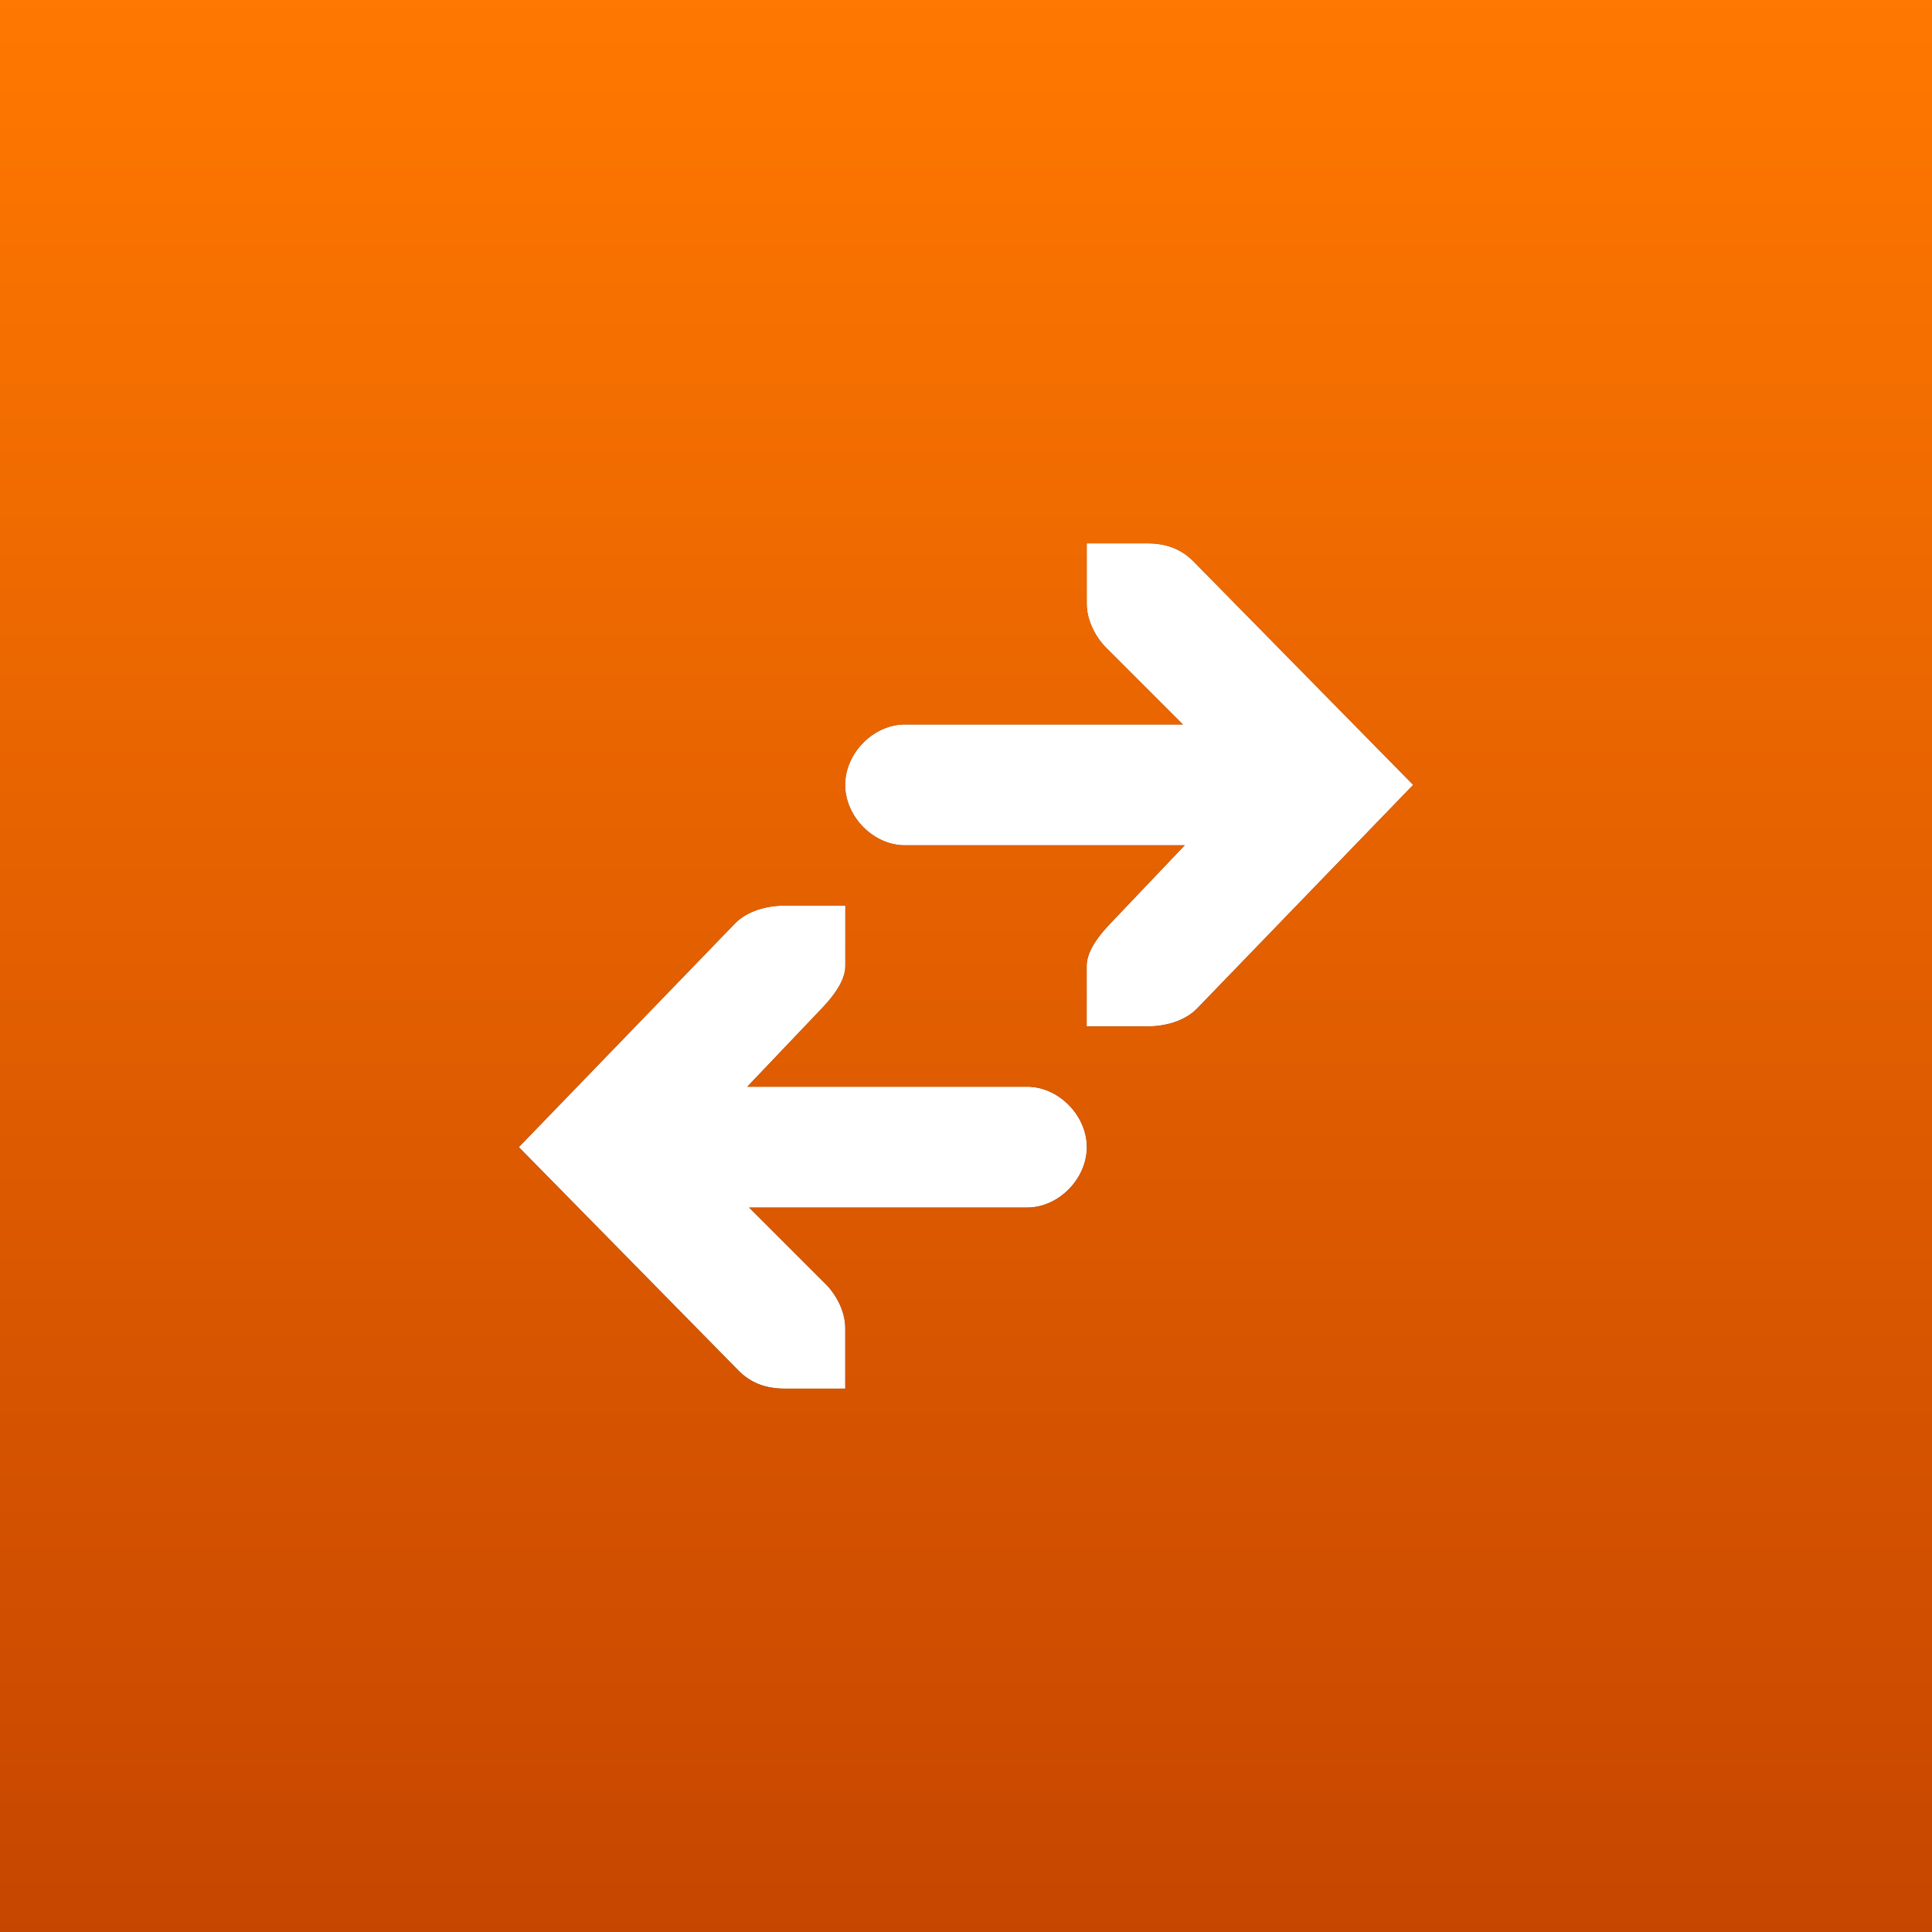
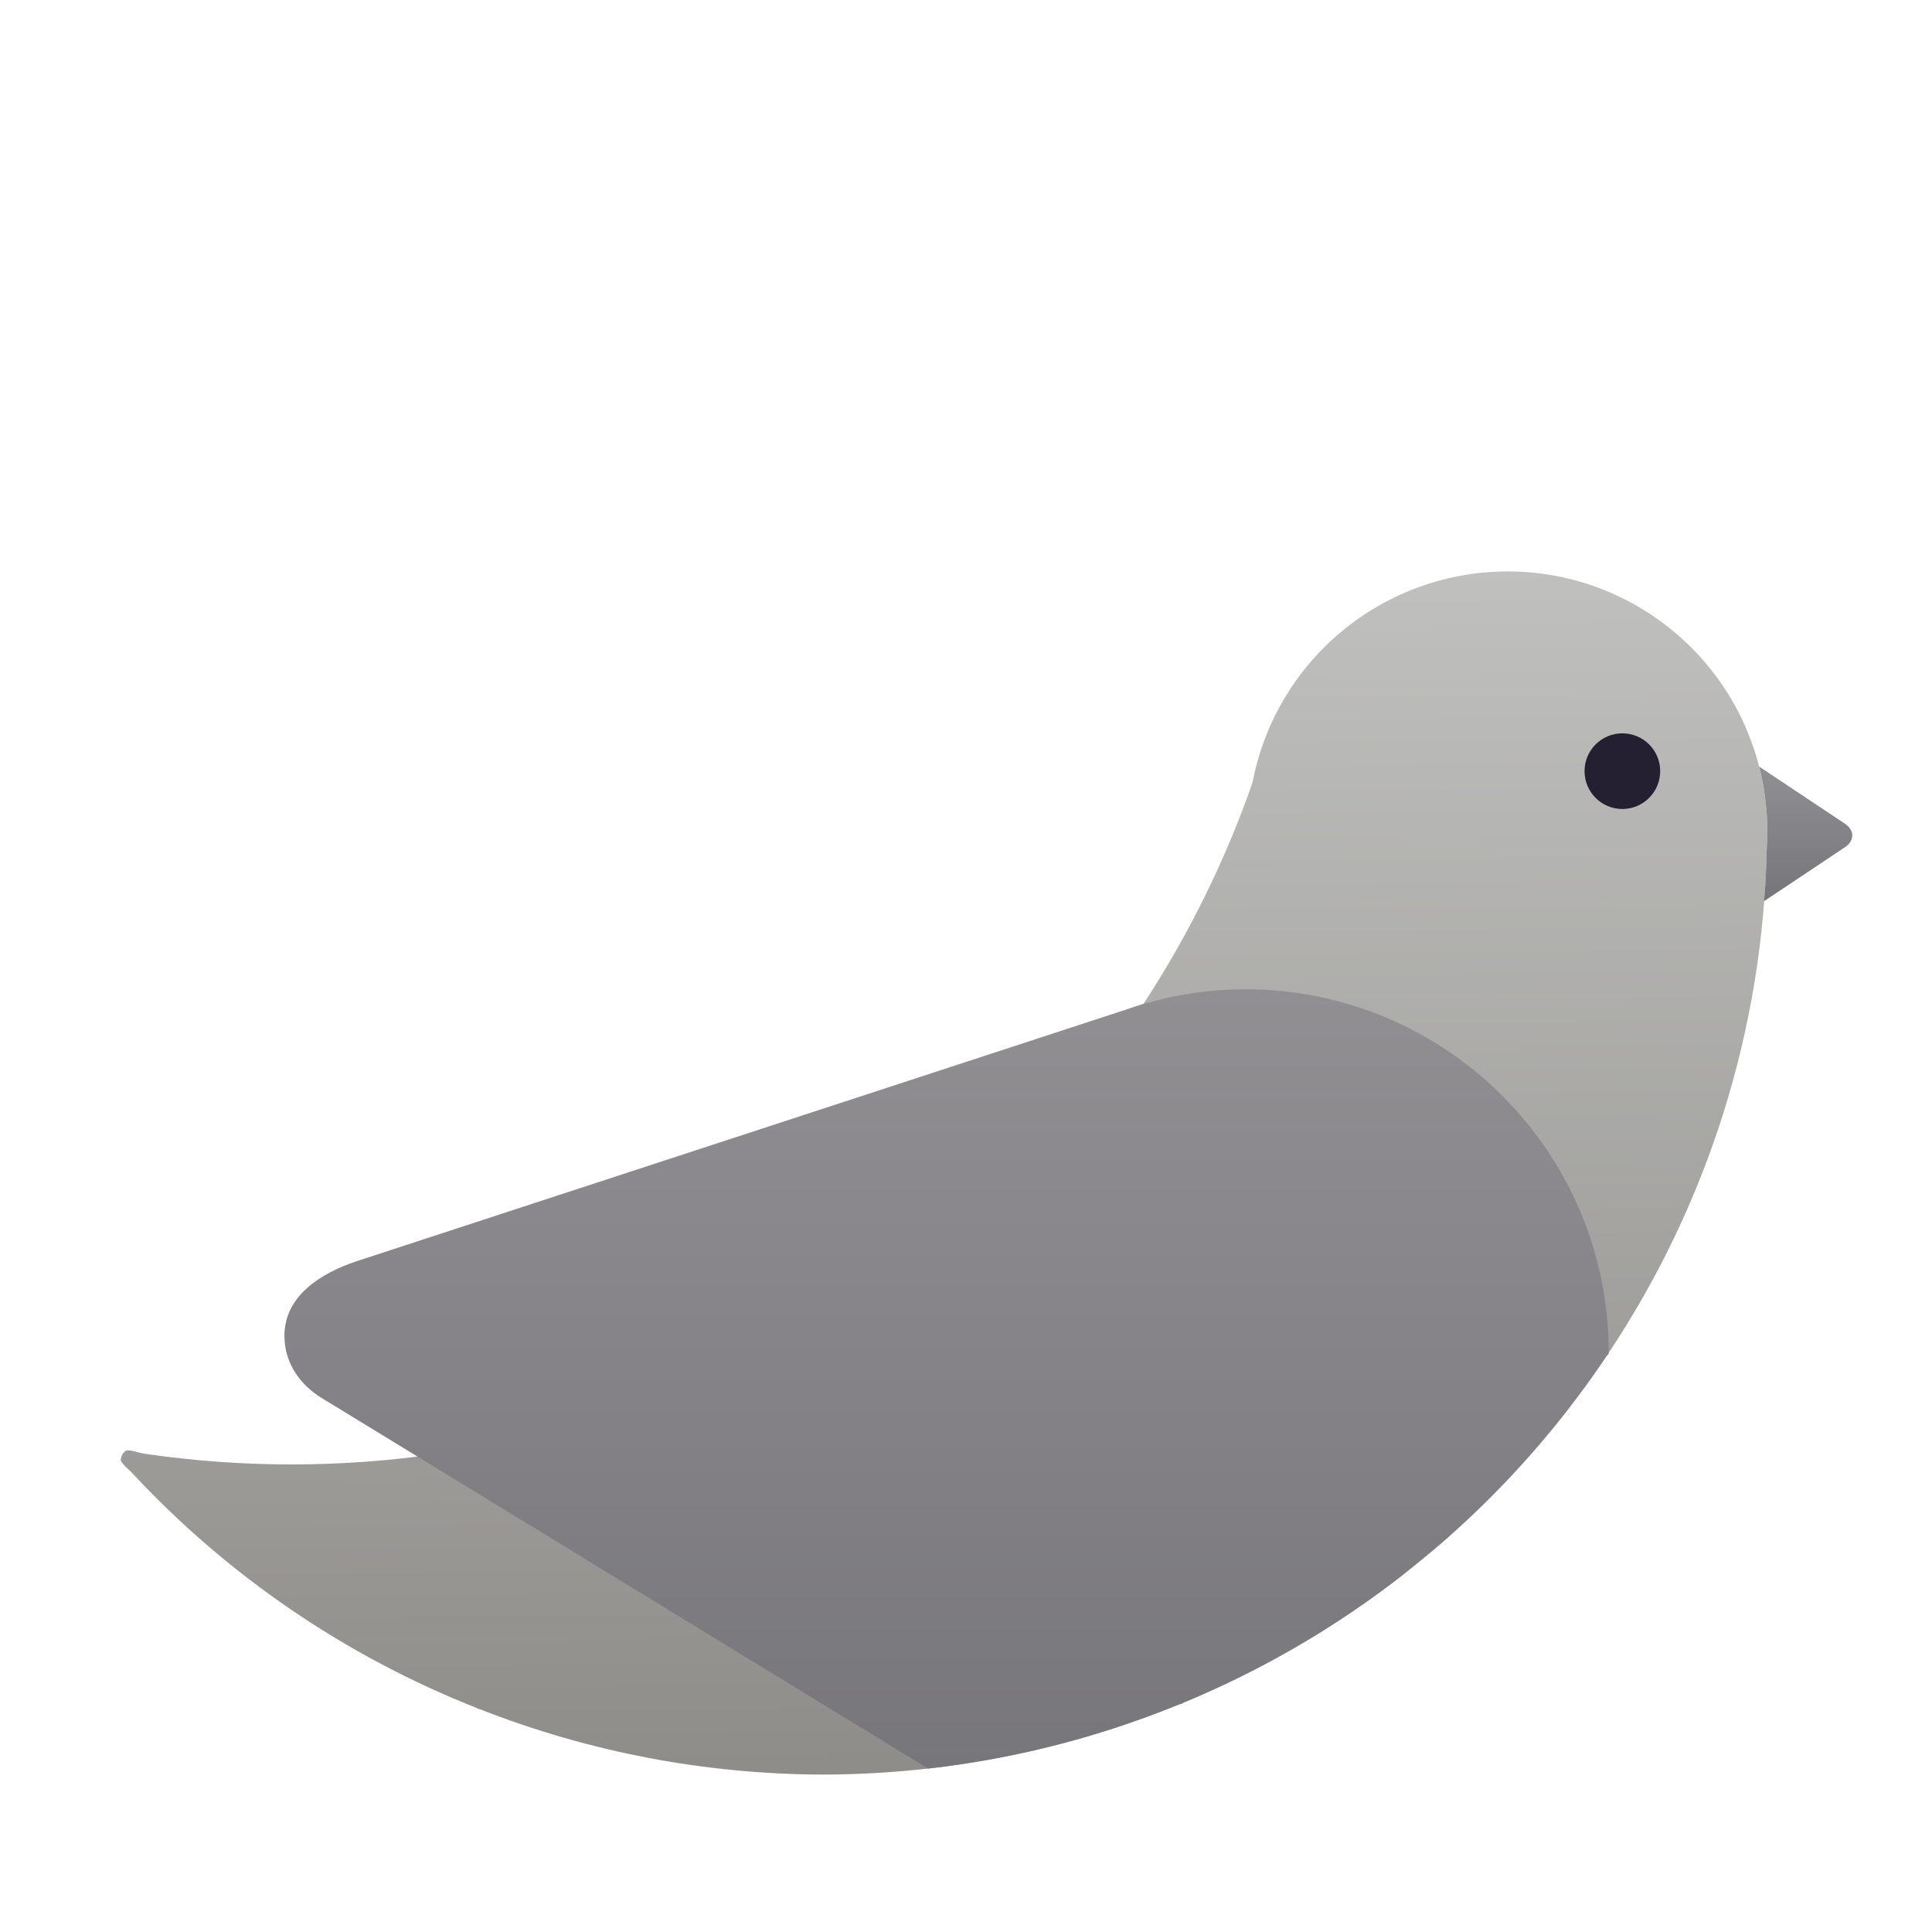
- <svg xmlns="http://www.w3.org/2000/svg" xmlns:xlink="http://www.w3.org/1999/xlink" width="256" height="256" version="1.1">
-   <defs>
-     <linearGradient id="Gradient" x1="0" x2="0" y1="0" y2="1">
-       <stop offset="0%" style="stop-color:#FF7800;stop-opacity:1" />
-       <stop offset="100%" style="stop-color:#C64600;stop-opacity:1" />
-     </linearGradient>
-     <filter id="alpha-to-white">
-       <feColorMatrix in="SourceGraphic" type="matrix" values="0 0 0 1 0                              0 0 0 1 0                              0 0 0 1 0                              0 0 0 1 0" />
-     </filter>
-     <g id="child-svg">
-       <svg height="16px" viewBox="0 0 16 16" width="16px">
-         <path d="m 6 0 l -4 4" fill-opacity="0.604" />
-         <path d="m 6 2 l -4 2" fill-opacity="0.604" />
-         <g fill="#222222">
-           <path d="m 5 7 c -0.309 0 -0.613 0.09 -0.812 0.281 l -3.594 3.719 l 3.656 3.719 c 0.199 0.191 0.441 0.281 0.75 0.281 h 1 v -1 c 0 -0.258 -0.129 -0.527 -0.312 -0.719 l -1.281 -1.281 h 4.594 c 0.527 0.008 1 -0.473 1 -1 s -0.473 -1.008 -1 -1 h -4.625 l 1.219 -1.281 c 0.184 -0.191 0.406 -0.461 0.406 -0.719 v -1 z m 0 0" />
-           <path d="m 11 9 c 0.309 0 0.613 -0.09 0.812 -0.281 l 3.594 -3.719 l -3.656 -3.719 c -0.199 -0.191 -0.441 -0.281 -0.75 -0.281 h -1 v 1 c 0 0.258 0.129 0.527 0.312 0.719 l 1.281 1.281 h -4.594 c -0.527 -0.008 -1 0.473 -1 1 s 0.473 1.008 1 1 h 4.625 l -1.219 1.281 c -0.184 0.191 -0.406 0.461 -0.406 0.719 v 1 z m 0 0" />
-         </g>
-       </svg>
-     </g>
-   </defs>
-   <rect width="256" height="256" fill="url(#Gradient)" ry="0" x="0" y="0" />
-   <use xlink:href="#child-svg" filter="url(#alpha-to-white)" transform="matrix(8,0,0,8,64,64)" />
+ <svg xmlns="http://www.w3.org/2000/svg" height="128px" viewBox="0 0 128 128" width="128px">
+   <linearGradient id="a" gradientUnits="userSpaceOnUse" x1="63.36" x2="62.543" y1="116.931" y2="37.859">
+     <stop offset="0" stop-color="#8e8d8a" />
+     <stop offset="1" stop-color="#c0c0be" />
+   </linearGradient>
+   <linearGradient id="b" gradientUnits="userSpaceOnUse" x1="62.713" x2="62.713" y1="117.172" y2="65.542">
+     <stop offset="0" stop-color="#77767b" />
+     <stop offset="1" stop-color="#928f93" />
+   </linearGradient>
+   <linearGradient id="c" gradientTransform="matrix(0.243578 -0.162346 0.243578 0.162346 -62.67739 28.61089)" gradientUnits="userSpaceOnUse" x1="278.462" x2="305.949" y1="469.994" y2="442.507">
+     <stop offset="0" stop-color="#76757a" />
+     <stop offset="1" stop-color="#908f93" />
+   </linearGradient>
+   <path d="m 99.883 37.859 c -0.75 0 -1.5 0.047 -2.246 0.145 c -0.746 0.102 -1.48 0.246 -2.207 0.441 c -0.727 0.195 -1.438 0.438 -2.133 0.723 c -0.691 0.289 -1.367 0.621 -2.016 0.996 c -0.652 0.375 -1.277 0.793 -1.871 1.25 c -0.598 0.457 -1.164 0.953 -1.695 1.484 s -1.023 1.094 -1.48 1.691 c -0.457 0.594 -0.875 1.223 -1.25 1.871 c -0.379 0.652 -0.711 1.324 -0.996 2.02 c -0.289 0.691 -0.531 1.406 -0.727 2.129 c -0.102 0.395 -0.191 0.793 -0.27 1.191 c -0.152 0.449 -0.309 0.895 -0.473 1.336 c -0.559 1.504 -1.176 2.988 -1.84 4.449 c -0.668 1.461 -1.387 2.898 -2.156 4.305 c -0.77 1.41 -1.59 2.793 -2.457 4.145 c -0.867 1.348 -1.785 2.668 -2.746 3.953 c -0.965 1.285 -1.973 2.539 -3.023 3.75 c -1.051 1.215 -2.145 2.391 -3.281 3.523 c -1.137 1.137 -2.312 2.23 -3.523 3.285 c -1.215 1.051 -2.465 2.059 -3.75 3.02 c -1.285 0.961 -2.605 1.879 -3.957 2.746 c -1.352 0.867 -2.73 1.688 -4.141 2.457 c -1.41 0.77 -2.844 1.488 -4.305 2.156 c -1.461 0.668 -2.945 1.281 -4.449 1.844 c -1.504 0.559 -3.031 1.066 -4.57 1.52 c -1.539 0.453 -3.098 0.852 -4.664 1.191 c -1.57 0.34 -3.152 0.625 -4.742 0.855 c -1.586 0.227 -3.184 0.398 -4.785 0.516 c -1.602 0.113 -3.207 0.172 -4.812 0.172 c -1.605 0 -3.211 -0.059 -4.812 -0.172 c -1.602 -0.117 -3.199 -0.289 -4.789 -0.516 c -0.07 -0.012 -0.141 -0.023 -0.207 -0.035 c -0.383 -0.062 -0.84 -0.254 -1.145 -0.199 c -0.102 0.066 -0.188 0.152 -0.254 0.254 c -0.07 0.125 -0.109 0.27 -0.109 0.414 c 0.199 0.348 0.484 0.535 0.734 0.801 c 6.363 6.848 14.184 12.176 22.883 15.602 l -0.004 0.031 l 0.164 0.031 c 7.254 2.852 14.98 4.32 22.773 4.336 c 8.109 -0.016 16.137 -1.605 23.637 -4.68 l 0.137 -0.027 l 0.062 -0.051 c 11.422 -4.723 21.188 -12.727 28.066 -22.996 l 0.094 -0.078 l 0.035 -0.117 c 6.602 -9.914 10.234 -21.512 10.469 -33.426 c 0.023 -0.375 0.035 -0.75 0.035 -1.129 c 0 0 0 0 0 -0.004 c 0 -0.266 -0.004 -0.527 -0.016 -0.793 c -0.016 -0.266 -0.031 -0.531 -0.059 -0.793 c -0.023 -0.266 -0.055 -0.527 -0.09 -0.789 s -0.078 -0.523 -0.129 -0.785 c -0.047 -0.262 -0.102 -0.52 -0.164 -0.777 c -0.059 -0.258 -0.125 -0.516 -0.199 -0.77 c -0.07 -0.254 -0.152 -0.508 -0.234 -0.758 c -0.086 -0.254 -0.176 -0.504 -0.27 -0.75 c -0.098 -0.246 -0.199 -0.492 -0.305 -0.734 c -0.105 -0.242 -0.219 -0.48 -0.336 -0.719 c -0.121 -0.238 -0.242 -0.473 -0.371 -0.703 c -0.129 -0.23 -0.266 -0.461 -0.402 -0.684 c -0.141 -0.227 -0.285 -0.449 -0.438 -0.668 c -0.148 -0.219 -0.301 -0.434 -0.461 -0.645 c -0.16 -0.211 -0.324 -0.418 -0.496 -0.621 c -0.168 -0.207 -0.344 -0.406 -0.52 -0.602 c -0.18 -0.195 -0.363 -0.387 -0.551 -0.574 s -0.379 -0.371 -0.574 -0.551 c -0.195 -0.176 -0.395 -0.352 -0.598 -0.52 c -0.207 -0.172 -0.414 -0.336 -0.625 -0.496 c -0.211 -0.156 -0.426 -0.312 -0.645 -0.461 c -0.219 -0.152 -0.441 -0.297 -0.668 -0.434 c -0.223 -0.141 -0.453 -0.277 -0.684 -0.406 c -0.23 -0.129 -0.465 -0.25 -0.703 -0.367 c -0.238 -0.121 -0.477 -0.23 -0.719 -0.34 c -0.242 -0.105 -0.488 -0.207 -0.734 -0.305 c -0.246 -0.094 -0.496 -0.184 -0.746 -0.27 c -0.254 -0.082 -0.508 -0.16 -0.762 -0.234 s -0.512 -0.141 -0.77 -0.199 c -0.258 -0.062 -0.516 -0.117 -0.777 -0.164 c -0.262 -0.051 -0.52 -0.094 -0.785 -0.129 c -0.262 -0.035 -0.523 -0.066 -0.789 -0.09 c -0.262 -0.027 -0.527 -0.043 -0.793 -0.055 c -0.266 -0.016 -0.527 -0.02 -0.793 -0.02 z m -90.23 58.945 v 0.012 c 0 -0.004 0 -0.008 0 -0.012 z m -0.016 0.133 s -0.004 0.004 -0.004 0.008 c 0.004 0 0.004 -0.008 0.004 -0.008 z m -0.023 0.078 c 0 0.008 0 0.012 -0.004 0.016 c 0.004 -0.004 0.004 -0.008 0.004 -0.016 z m -0.016 0.047 v 0.008 s 0 -0.004 0 -0.008 z m -0.031 0.074 c -0.004 0.004 -0.004 0.012 -0.008 0.016 c 0.004 -0.004 0.004 -0.012 0.008 -0.016 z m 0 0" fill="url(#a)" />
+   <path d="m 82.5 65.543 c -2.281 0 -4.551 0.332 -6.738 0.973 v -0.012 l -0.012 0.004 l -0.168 0.055 c -0.258 0.082 -0.512 0.164 -0.762 0.254 l -51.219 16.75 c -2.387 0.801 -4.758 2.312 -4.758 4.941 c 0.004 1.75 0.988 3.211 2.473 4.117 l 6.332 3.867 l 33.836 20.68 c 1.141 -0.129 2.277 -0.289 3.41 -0.48 c 1.141 -0.195 2.273 -0.418 3.398 -0.672 c 1.125 -0.258 2.242 -0.543 3.355 -0.859 c 1.109 -0.32 2.211 -0.668 3.301 -1.047 c 1.09 -0.379 2.172 -0.785 3.238 -1.223 l 0.137 -0.027 l 0.062 -0.051 c 1.031 -0.426 2.051 -0.883 3.059 -1.363 c 1.004 -0.48 2 -0.988 2.977 -1.52 c 0.98 -0.535 1.945 -1.098 2.895 -1.68 c 0.949 -0.586 1.883 -1.199 2.801 -1.836 c 0.918 -0.633 1.816 -1.293 2.699 -1.977 c 0.223 -0.18 0.445 -0.363 0.664 -0.547 c 0.652 -0.512 1.293 -1.035 1.922 -1.574 c 0.844 -0.73 1.668 -1.484 2.473 -2.258 c 0.805 -0.773 1.586 -1.57 2.348 -2.383 c 0.762 -0.816 1.5 -1.652 2.215 -2.508 c 0.719 -0.855 1.41 -1.73 2.078 -2.625 c 0.672 -0.891 1.316 -1.801 1.938 -2.727 l 0.094 -0.078 l 0.035 -0.113 v -0.004 c 0 -13.297 -10.781 -24.078 -24.082 -24.078 z m 0 0" fill="url(#b)" />
+   <path d="m 116.871 59.707 l 5.363 -3.578 c 0.645 -0.43 0.645 -1.121 0 -1.555 l -5.695 -3.793 c 0.031 0.113 0.062 0.227 0.09 0.344 c 0.062 0.258 0.117 0.516 0.164 0.777 c 0.051 0.262 0.094 0.52 0.129 0.785 c 0.035 0.262 0.066 0.523 0.09 0.789 c 0.027 0.262 0.043 0.527 0.059 0.793 c 0.012 0.266 0.016 0.527 0.016 0.793 v 0.004 c 0 0.375 -0.012 0.754 -0.035 1.129 c -0.016 0.789 -0.047 1.578 -0.094 2.367 c -0.023 0.379 -0.055 0.762 -0.086 1.141 z m 0 0" fill="url(#c)" />
+   <path d="m 109.992 51.09 c 0 1.383 -1.121 2.508 -2.508 2.508 c -1.383 0 -2.504 -1.125 -2.504 -2.508 c 0 -1.383 1.121 -2.504 2.504 -2.504 c 1.387 0 2.508 1.121 2.508 2.504 z m 0 0" fill="#241f31" />
</svg>
